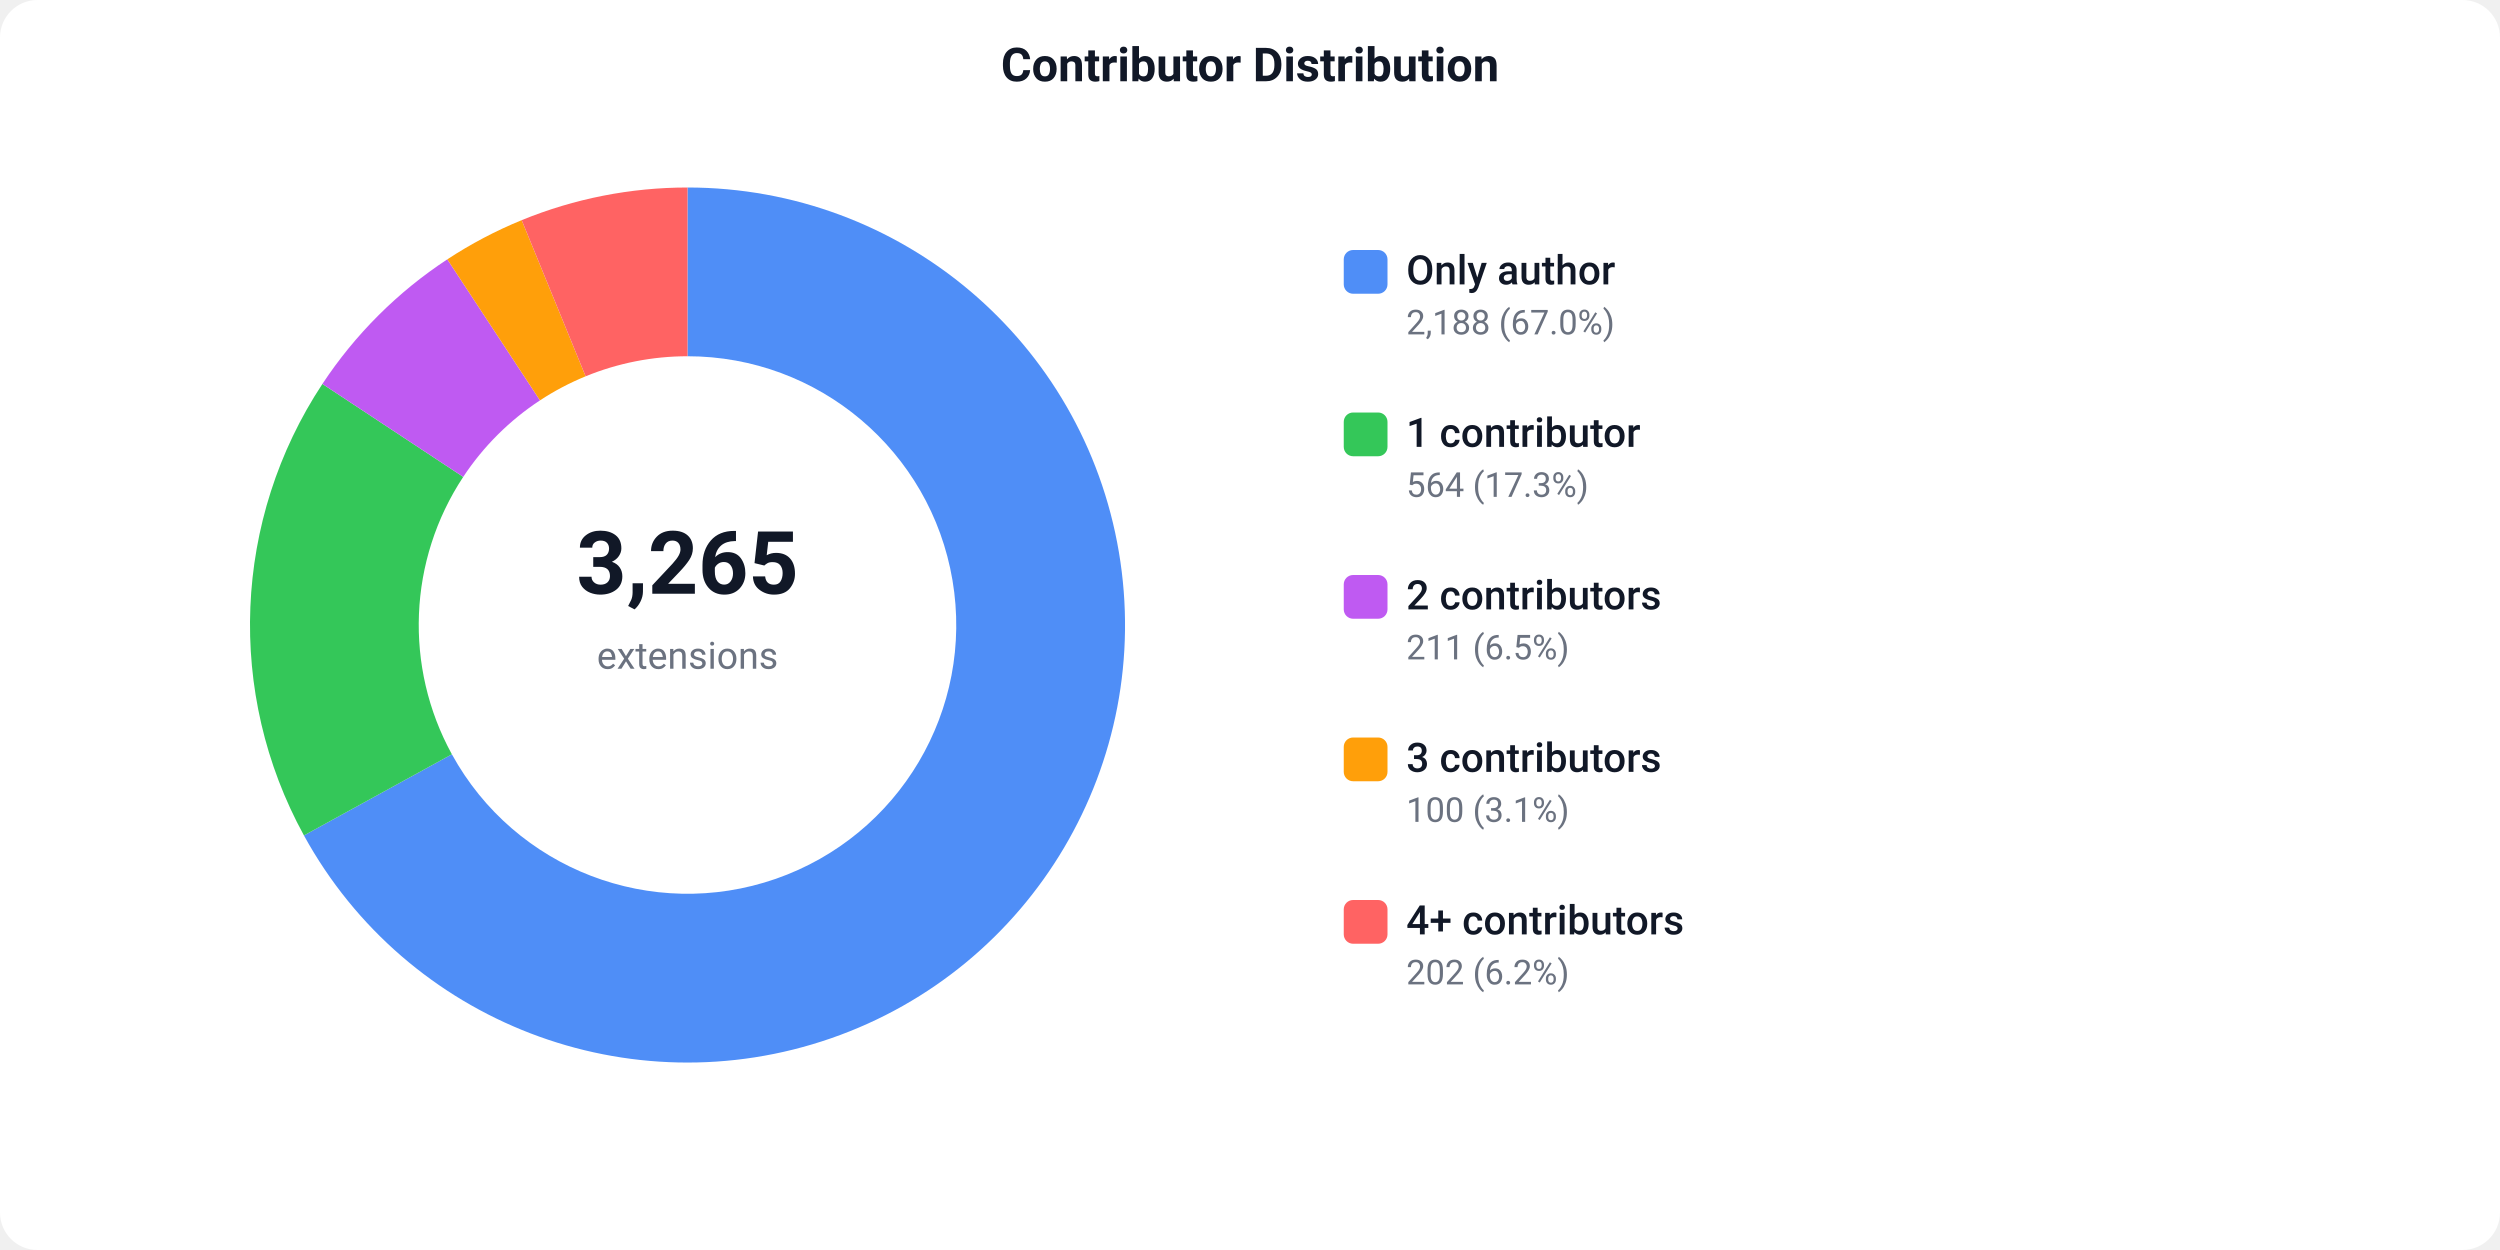
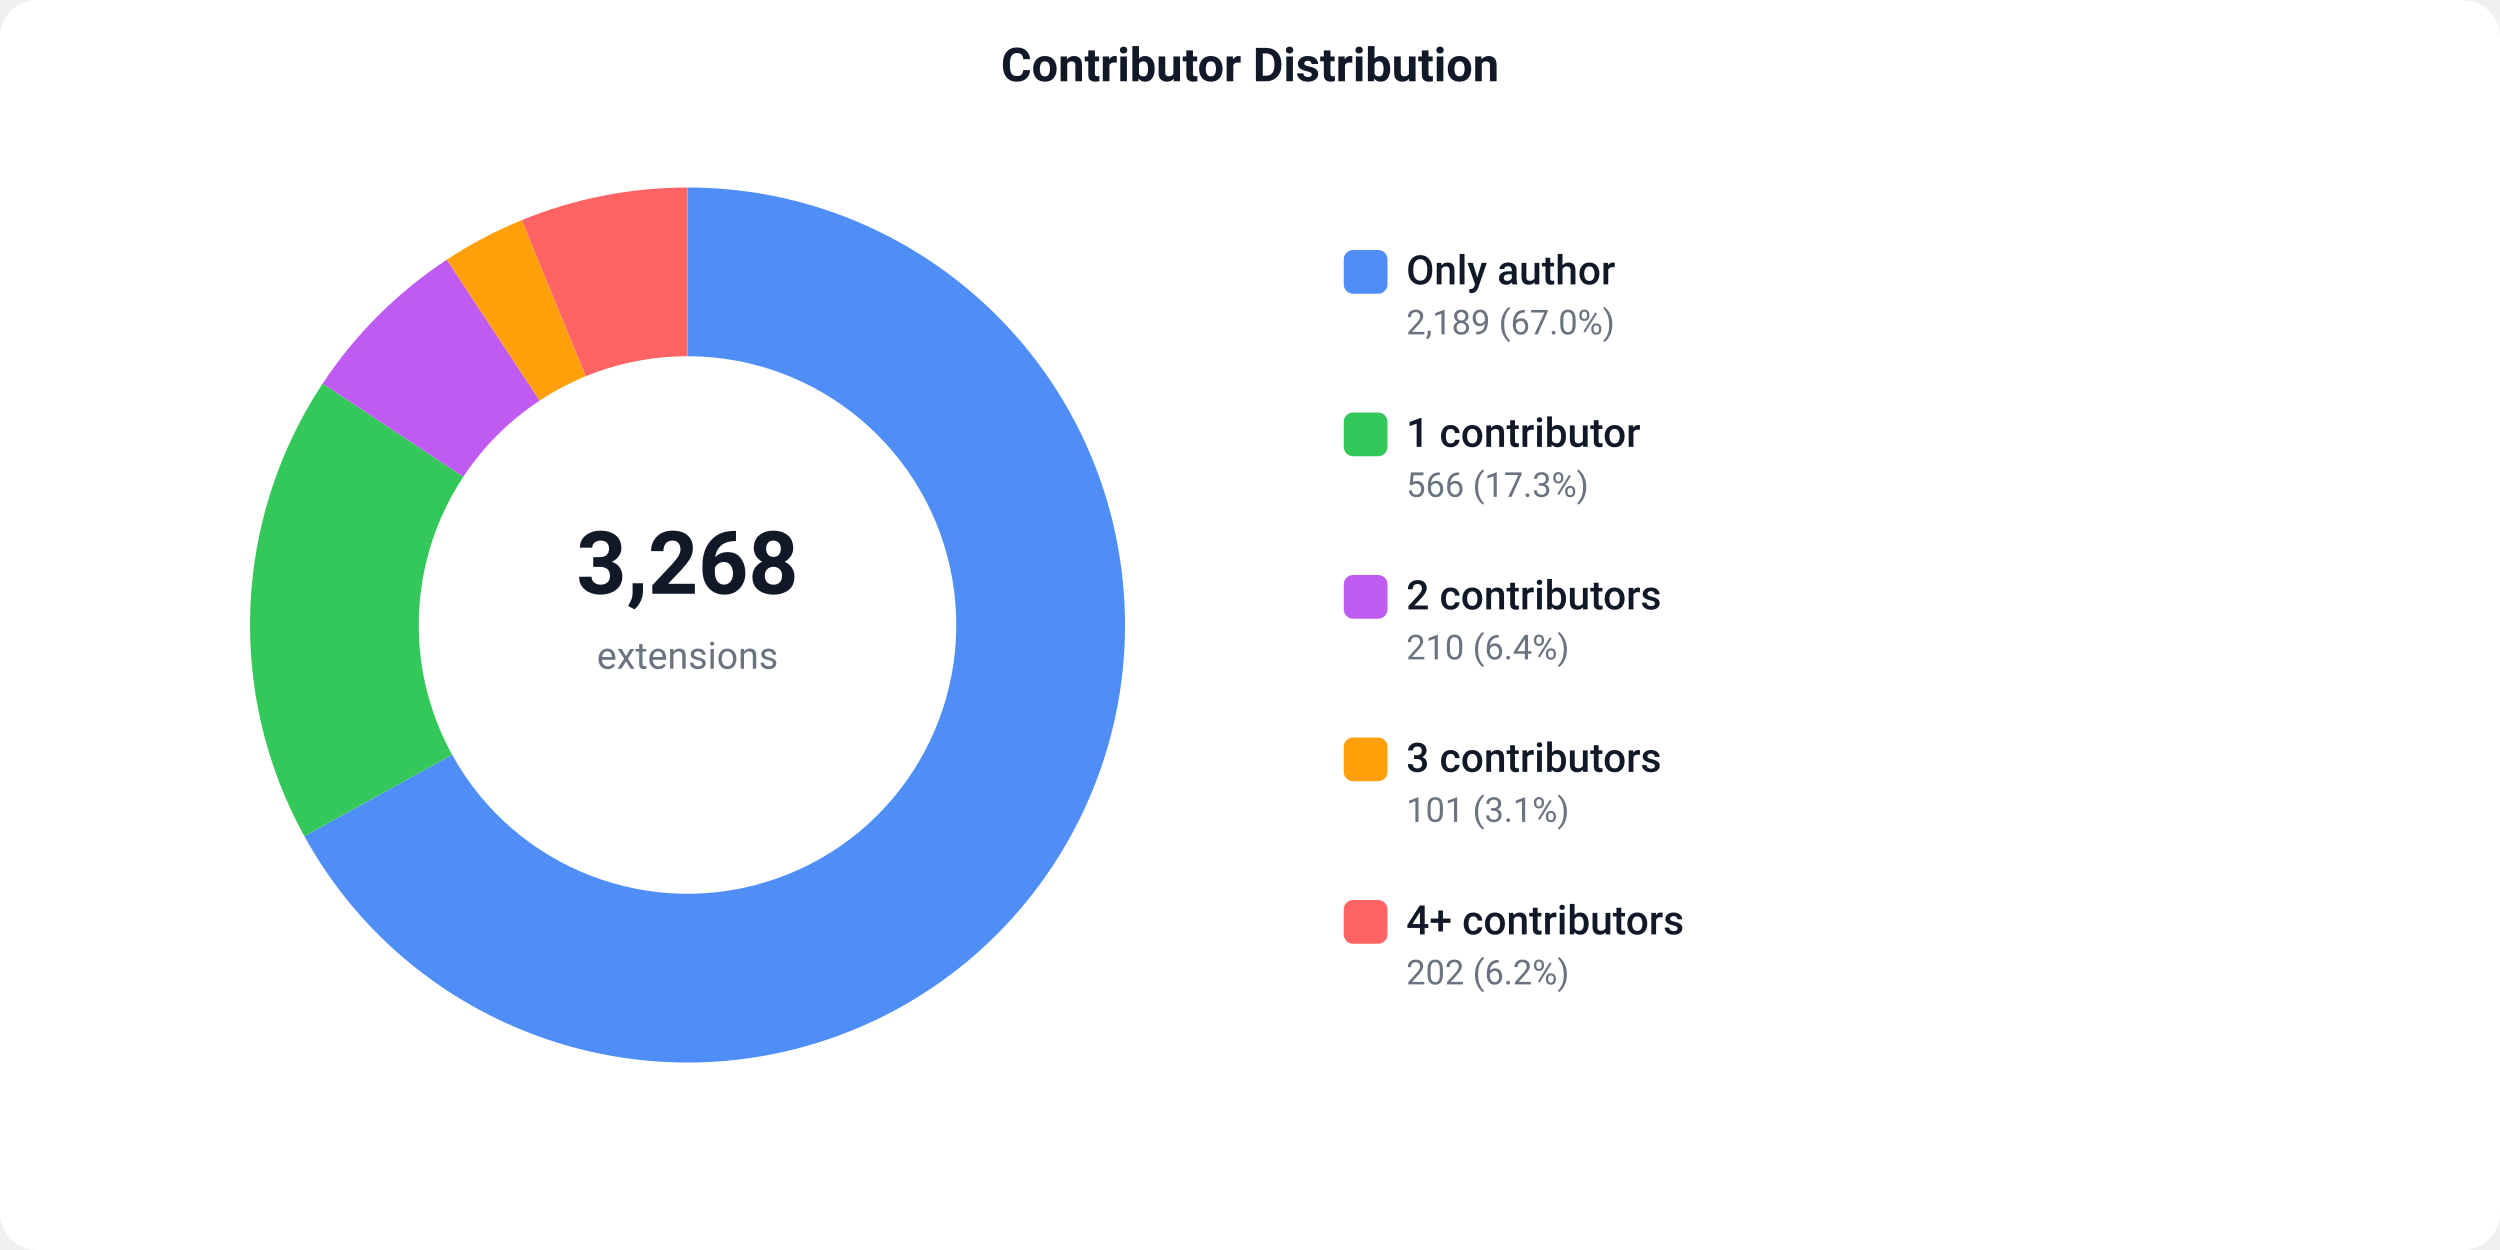
<svg xmlns="http://www.w3.org/2000/svg" width="800" height="400" viewBox="0 0 800 400">
  <defs>
    <style>text { font-family: -apple-system, BlinkMacSystemFont, 'Segoe UI', Roboto, sans-serif; }</style>
  </defs>
  <rect width="800" height="400" fill="#ffffff" rx="12" />
  <text x="400" y="26" text-anchor="middle" font-size="15" font-weight="600" fill="#111827">Contributor Distribution</text>
-   <path d="M 220.00 60.00 A 140 140 0 1 1 97.26 267.34 L 144.60 241.37 A 86 86 0 1 0 220.00 114.00 Z" fill="#4F8EF7" />
-   <path d="M 97.26 267.34 A 140 140 0 0 1 103.17 122.86 L 148.23 152.61 A 86 86 0 0 0 144.60 241.37 Z" fill="#34C759" />
-   <path d="M 103.17 122.86 A 140 140 0 0 1 143.14 82.99 L 172.79 128.12 A 86 86 0 0 0 148.23 152.61 Z" fill="#BF5AF2" />
-   <path d="M 143.14 82.99 A 140 140 0 0 1 166.94 70.45 L 187.40 120.42 A 86 86 0 0 0 172.79 128.12 Z" fill="#FF9F0A" />
-   <path d="M 166.94 70.45 A 140 140 0 0 1 220.00 60.00 L 220.00 114.00 A 86 86 0 0 0 187.40 120.42 Z" fill="#FF6363" />
-   <text x="220" y="190" text-anchor="middle" font-size="28" font-weight="700" fill="#111827">3,265</text>
+   <path d="M 220.00 60.00 A 140 140 0 1 1 97.39 267.58 L 144.68 241.51 A 86 86 0 1 0 220.00 114.00 Z" fill="#4F8EF7" />
+   <path d="M 97.39 267.58 A 140 140 0 0 1 103.24 122.75 L 148.28 152.55 A 86 86 0 0 0 144.68 241.51 Z" fill="#34C759" />
+   <path d="M 103.24 122.75 A 140 140 0 0 1 142.98 83.09 L 172.69 128.19 A 86 86 0 0 0 148.28 152.55 Z" fill="#BF5AF2" />
+   <path d="M 142.98 83.09 A 140 140 0 0 1 166.98 70.43 L 187.43 120.40 A 86 86 0 0 0 172.69 128.19 Z" fill="#FF9F0A" />
+   <path d="M 166.98 70.43 A 140 140 0 0 1 220.00 60.00 L 220.00 114.00 A 86 86 0 0 0 187.43 120.40 Z" fill="#FF6363" />
+   <text x="220" y="190" text-anchor="middle" font-size="28" font-weight="700" fill="#111827">3,268</text>
  <text x="220" y="214" text-anchor="middle" font-size="12" fill="#6b7280">extensions</text>
  <rect x="430" y="80" width="14" height="14" fill="#4F8EF7" rx="3" />
  <text x="450" y="91" font-size="13" font-weight="500" fill="#111827">Only author</text>
-   <text x="450" y="107" font-size="11" fill="#6b7280">2,188 (67.0%)</text>
+   <text x="450" y="107" font-size="11" fill="#6b7280">2,189 (67.0%)</text>
  <rect x="430" y="132" width="14" height="14" fill="#34C759" rx="3" />
  <text x="450" y="143" font-size="13" font-weight="500" fill="#111827">1 contributor</text>
-   <text x="450" y="159" font-size="11" fill="#6b7280">564 (17.3%)</text>
+   <text x="450" y="159" font-size="11" fill="#6b7280">566 (17.3%)</text>
  <rect x="430" y="184" width="14" height="14" fill="#BF5AF2" rx="3" />
  <text x="450" y="195" font-size="13" font-weight="500" fill="#111827">2 contributors</text>
-   <text x="450" y="211" font-size="11" fill="#6b7280">211 (6.5%)</text>
+   <text x="450" y="211" font-size="11" fill="#6b7280">210 (6.4%)</text>
  <rect x="430" y="236" width="14" height="14" fill="#FF9F0A" rx="3" />
  <text x="450" y="247" font-size="13" font-weight="500" fill="#111827">3 contributors</text>
-   <text x="450" y="263" font-size="11" fill="#6b7280">100 (3.1%)</text>
+   <text x="450" y="263" font-size="11" fill="#6b7280">101 (3.1%)</text>
  <rect x="430" y="288" width="14" height="14" fill="#FF6363" rx="3" />
  <text x="450" y="299" font-size="13" font-weight="500" fill="#111827">4+ contributors</text>
  <text x="450" y="315" font-size="11" fill="#6b7280">202 (6.2%)</text>
</svg>
